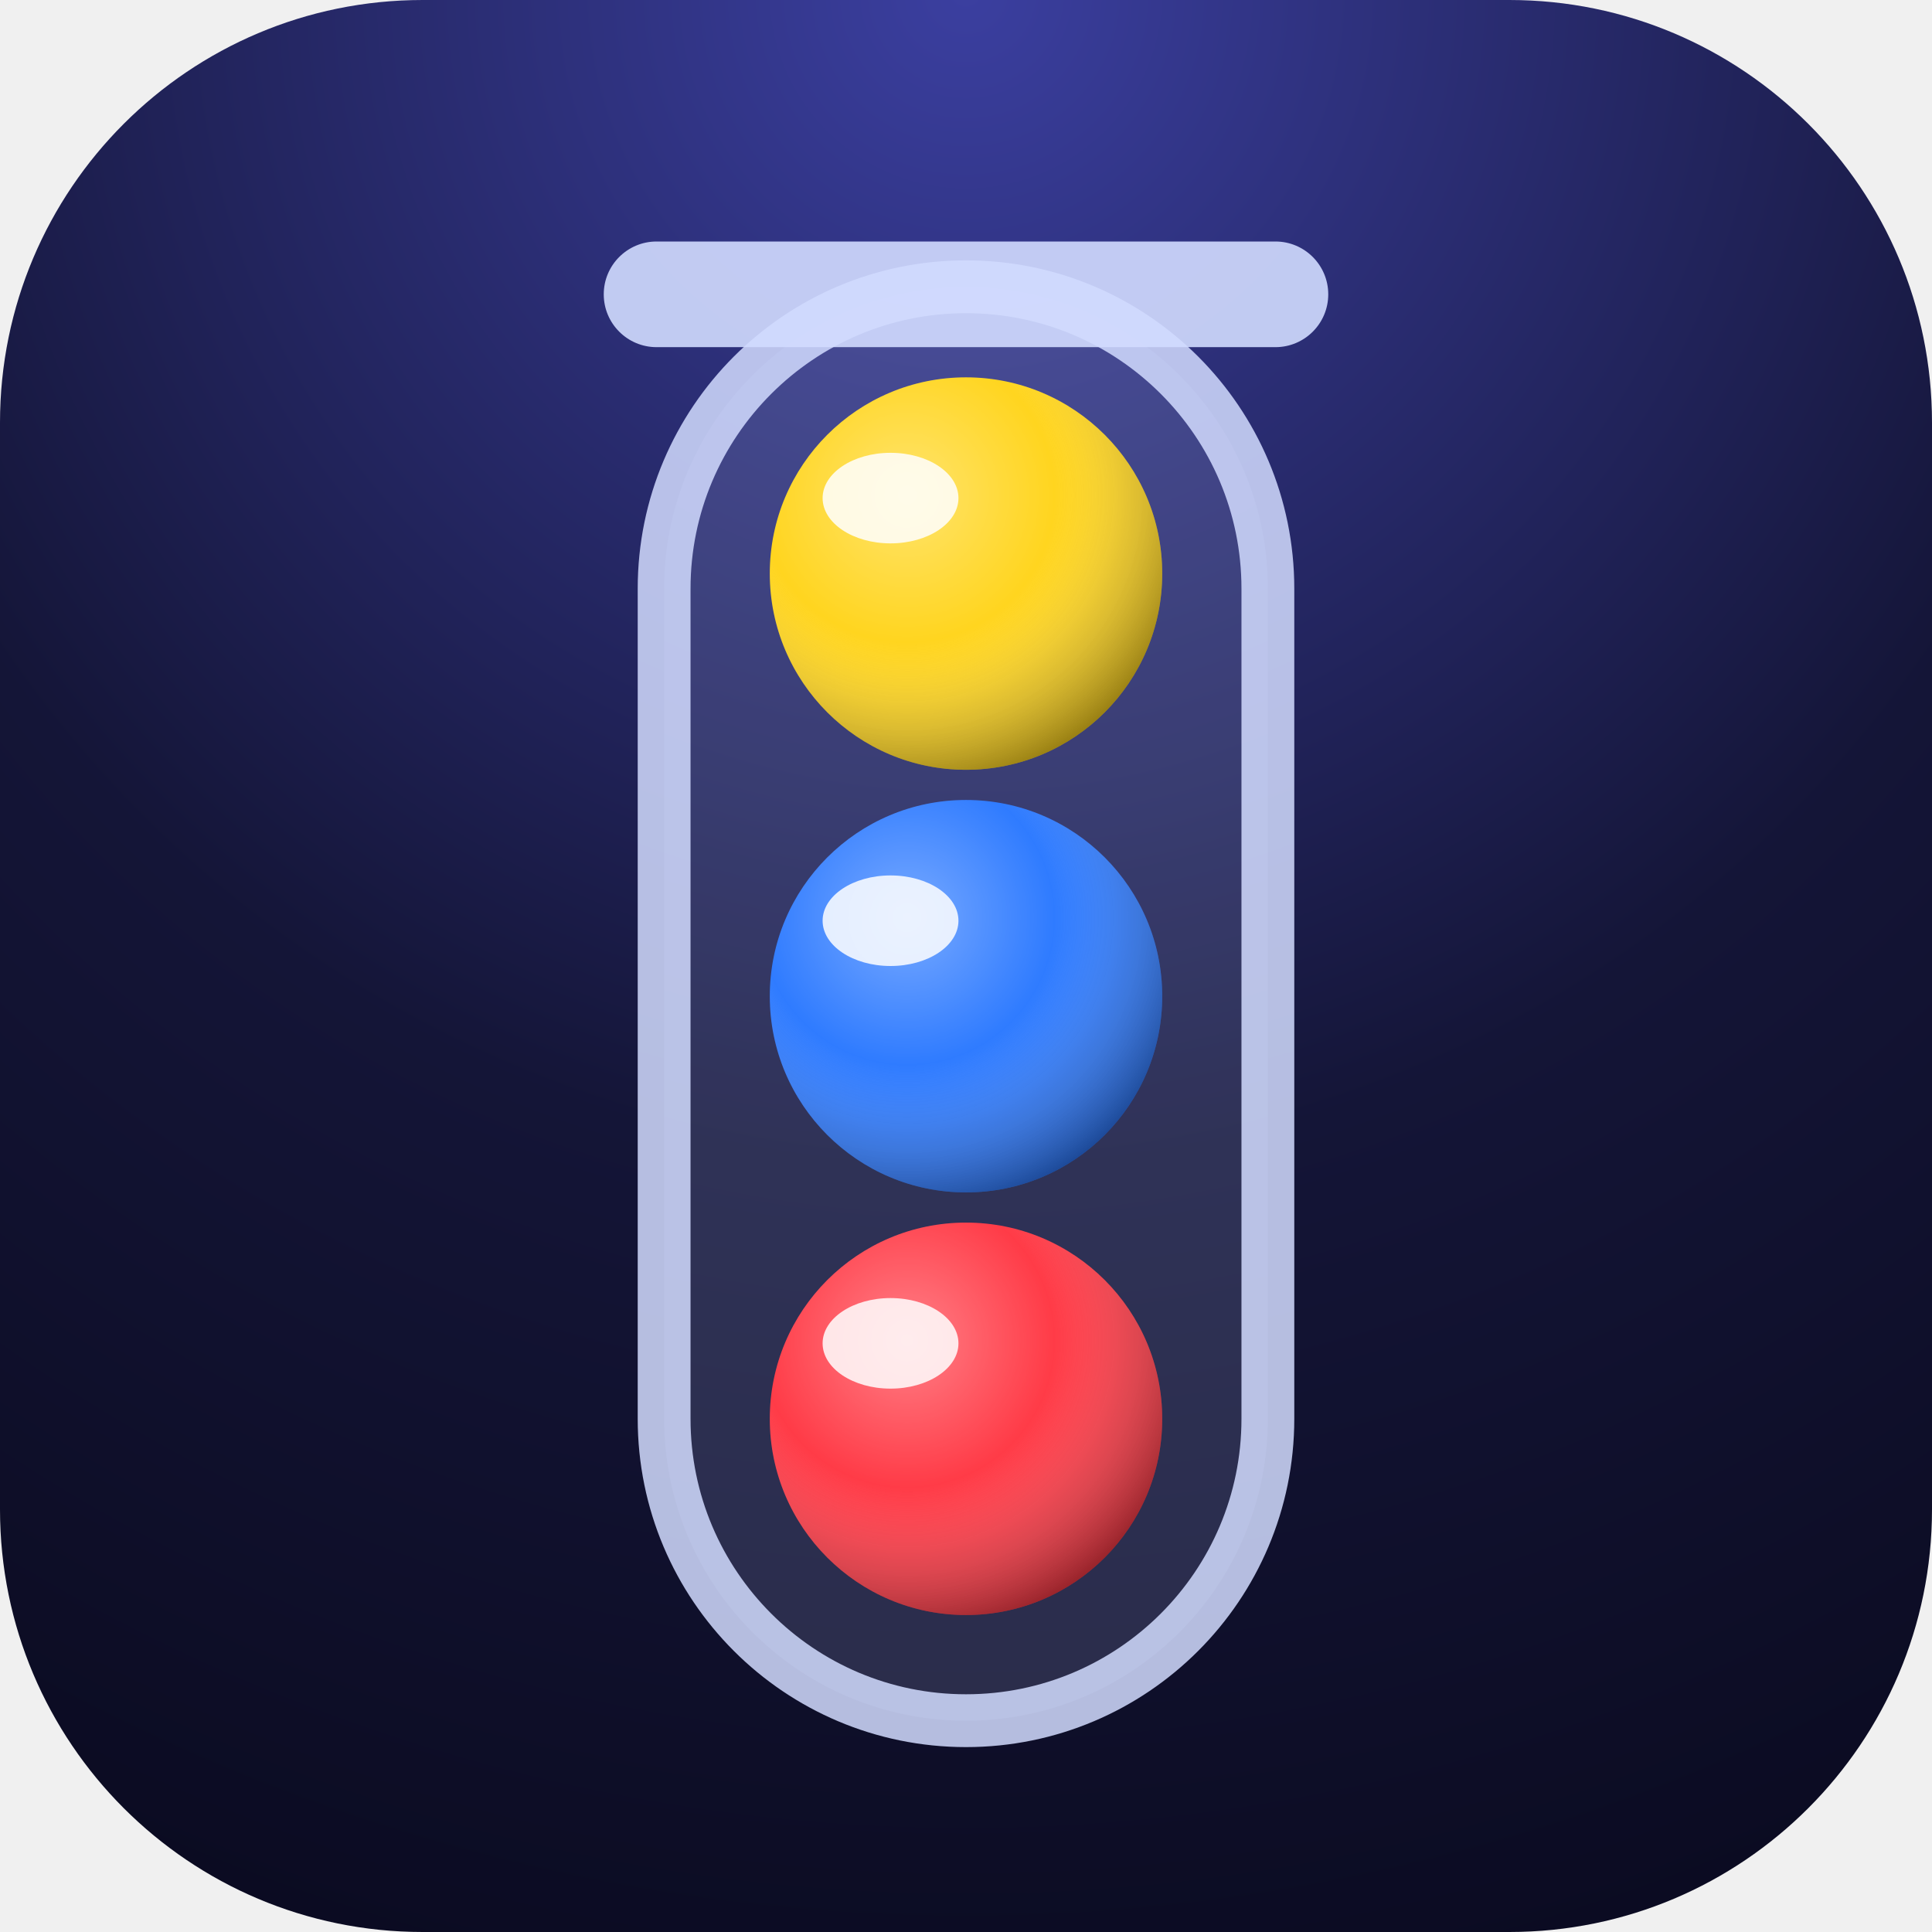
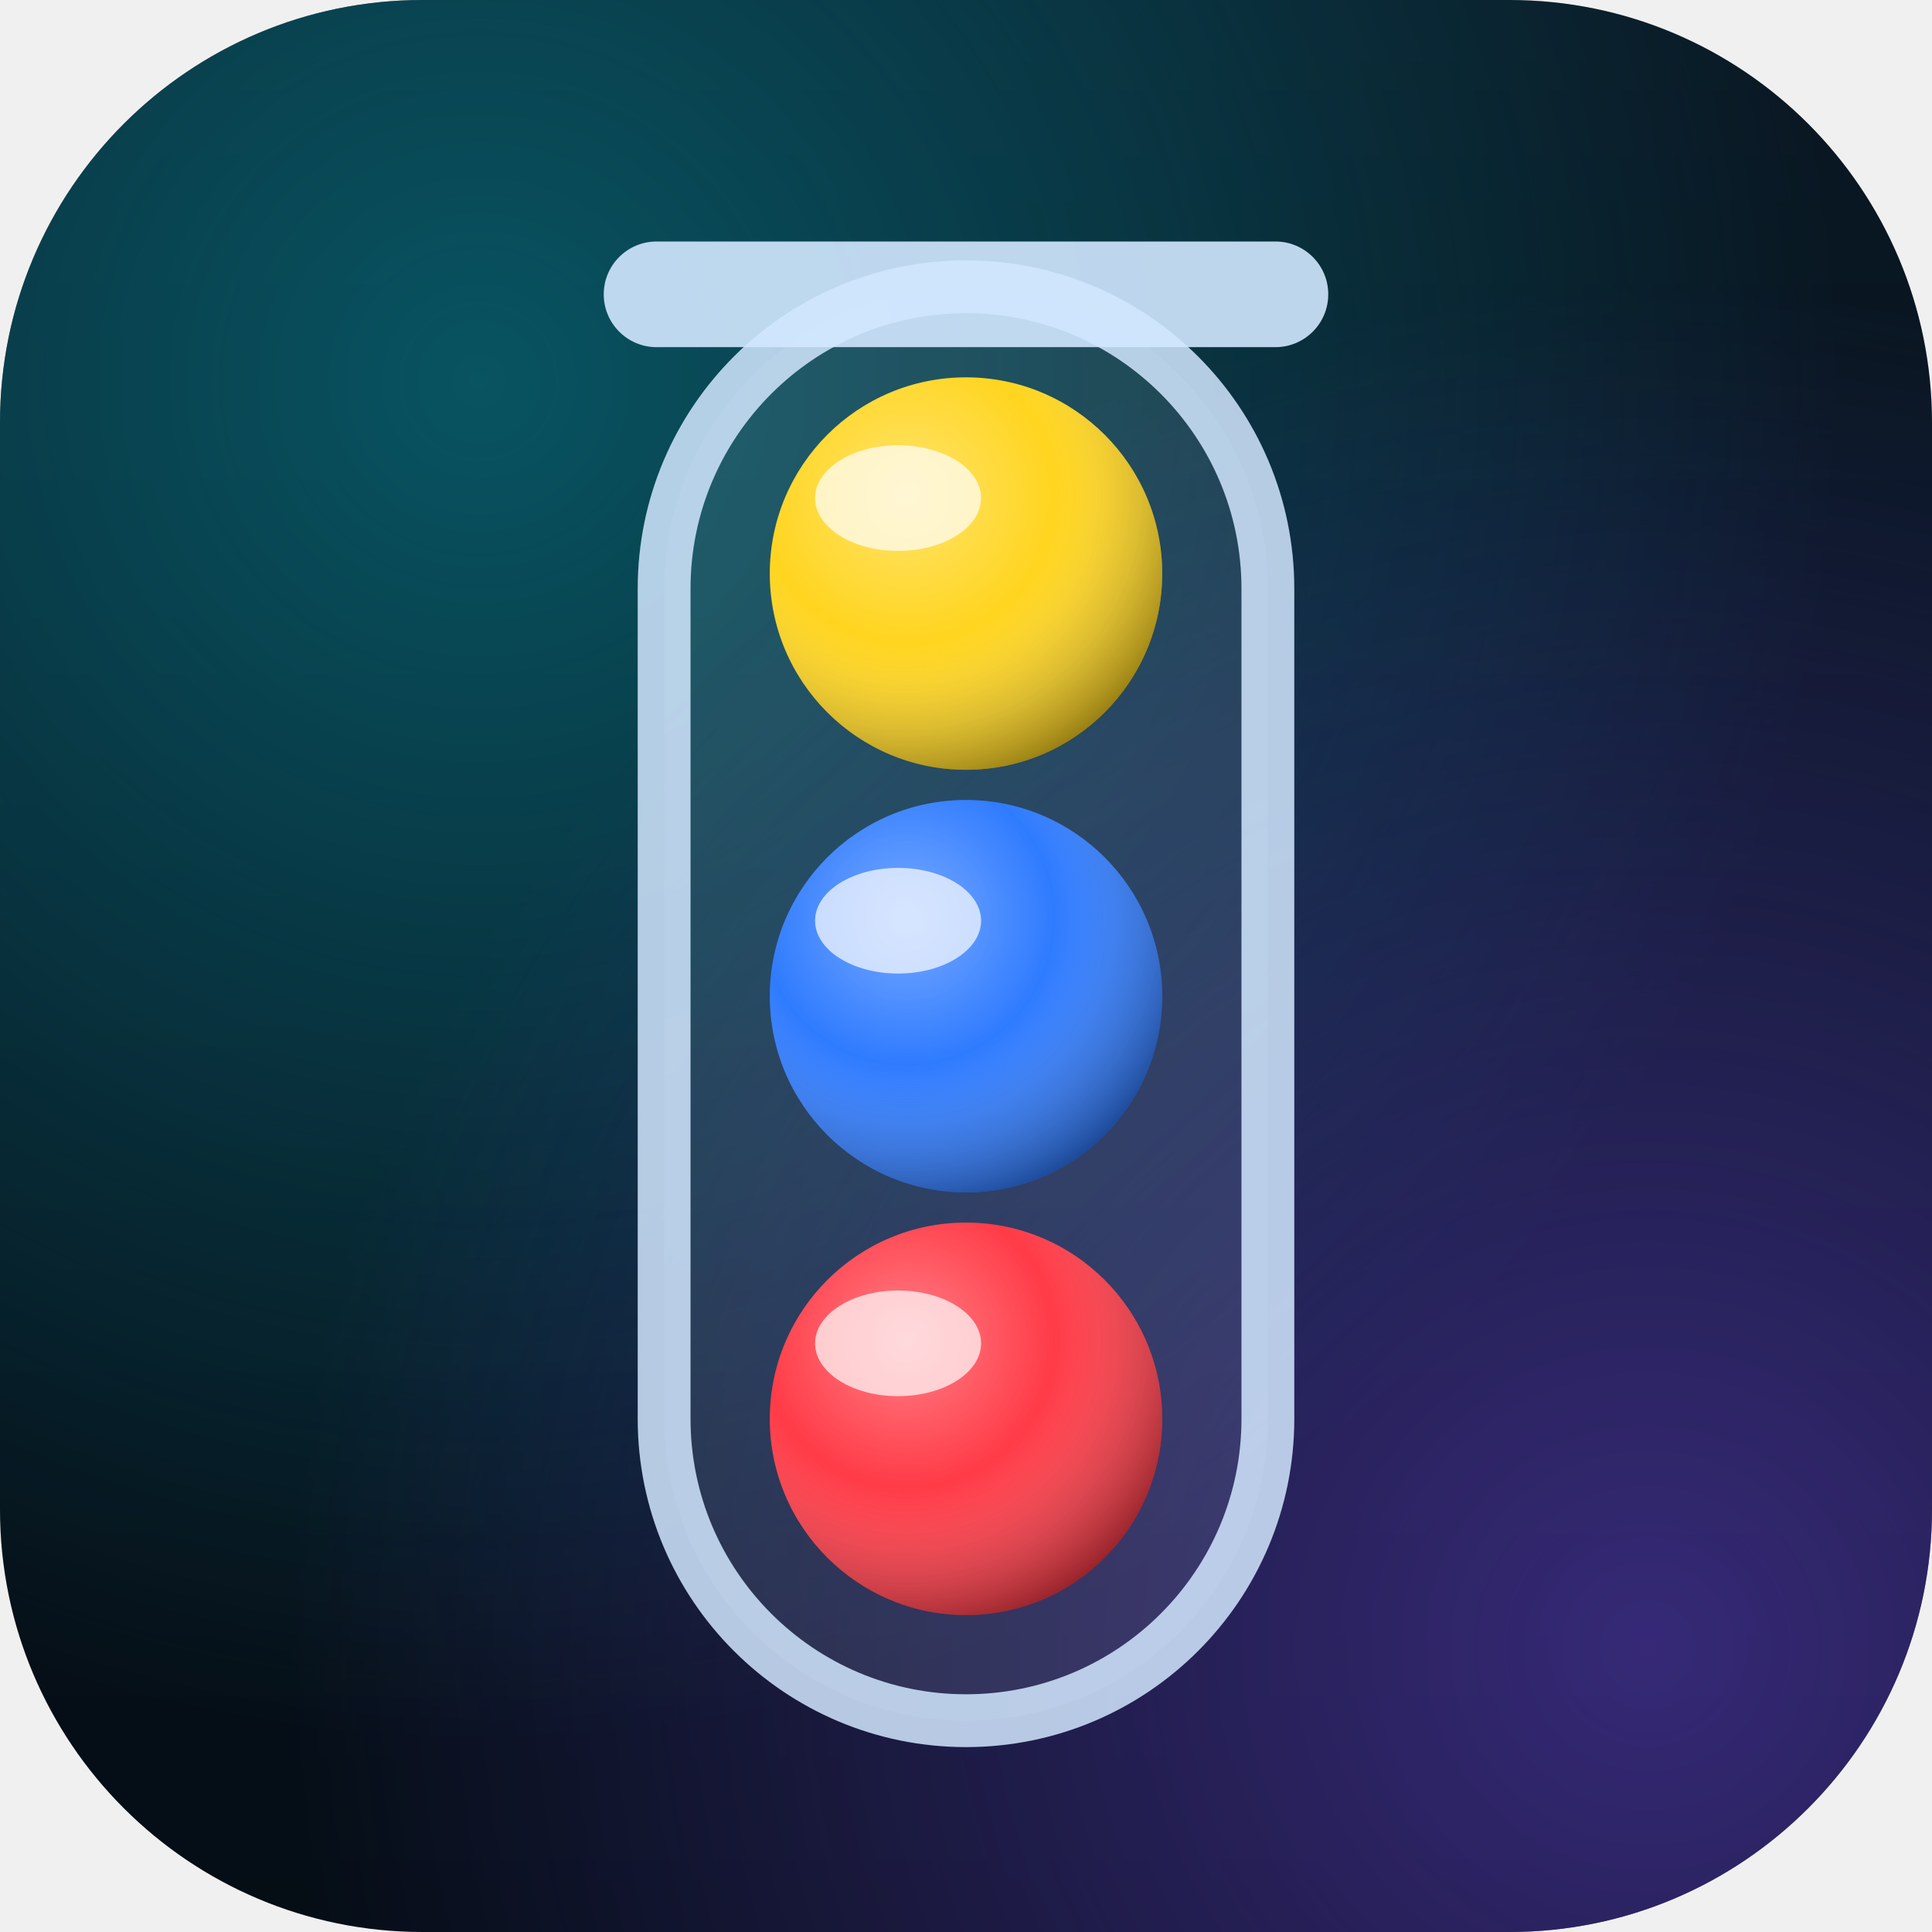
<svg xmlns="http://www.w3.org/2000/svg" viewBox="0 0 512 512">
  <defs>
-     <radialGradient id="bg" cx="50%" cy="0%" r="110%">
-       <stop offset="0" stop-color="#3b3fa0" />
-       <stop offset="0.55" stop-color="#141537" />
-       <stop offset="1" stop-color="#0a0a1f" />
+     <linearGradient id="bg" x1="0" y1="0" x2="0" y2="1">
+       <stop offset="0" stop-color="#0a1824" />
+       <stop offset="0.5" stop-color="#07131d" />
+       <stop offset="1" stop-color="#050d15" />
+     </linearGradient>
+     <radialGradient id="teal" cx="25%" cy="20%" r="70%">
+       <stop offset="0" stop-color="#086e7d" stop-opacity="0.7" />
+       <stop offset="1" stop-color="#086e7d" stop-opacity="0" />
+     </radialGradient>
+     <radialGradient id="violet" cx="85%" cy="85%" r="70%">
+       <stop offset="0" stop-color="#5037aa" stop-opacity="0.65" />
+       <stop offset="1" stop-color="#5037aa" stop-opacity="0" />
    </radialGradient>
    <radialGradient id="shade" cx="35%" cy="30%" r="75%">
      <stop offset="0" stop-color="#fff" stop-opacity="0.35" />
      <stop offset="0.5" stop-color="#fff" stop-opacity="0" />
      <stop offset="1" stop-color="#000" stop-opacity="0.4" />
    </radialGradient>
  </defs>
  <rect width="512" height="512" rx="112" fill="url(#bg)" />
+   <rect width="512" height="512" rx="112" fill="url(#teal)" />
+   <rect width="512" height="512" rx="112" fill="url(#violet)" />
  <g transform="translate(256 262) scale(1) translate(-256 -256)">
-     <rect x="176" y="70" width="160" height="380" rx="80" fill="rgb(190 205 255 / 0.16)" stroke="rgb(210 220 255 / 0.85)" stroke-width="14" />
-     <rect x="160" y="58" width="192" height="28" rx="14" fill="rgb(210 220 255 / 0.9)" />
+     <rect x="176" y="70" width="160" height="380" rx="80" fill="rgb(200 225 255 / 0.12)" stroke="rgb(210 232 255 / 0.85)" stroke-width="14" />
+     <rect x="160" y="58" width="192" height="28" rx="14" fill="rgb(210 232 255 / 0.9)" />
    <circle cx="256" cy="370" r="52" fill="#ff3b47" />
    <circle cx="256" cy="370" r="52" fill="url(#shade)" />
-     <ellipse cx="236" cy="350" rx="18" ry="12" fill="#fff" opacity="0.85" />
+     <ellipse cx="238" cy="350" rx="22" ry="14" fill="#fff" opacity="0.7" />
    <circle cx="256" cy="258" r="52" fill="#2f7bff" />
    <circle cx="256" cy="258" r="52" fill="url(#shade)" />
-     <ellipse cx="236" cy="238" rx="18" ry="12" fill="#fff" opacity="0.85" />
+     <ellipse cx="238" cy="238" rx="22" ry="14" fill="#fff" opacity="0.7" />
    <circle cx="256" cy="146" r="52" fill="#ffd51f" />
    <circle cx="256" cy="146" r="52" fill="url(#shade)" />
-     <ellipse cx="236" cy="126" rx="18" ry="12" fill="#fff" opacity="0.85" />
+     <ellipse cx="238" cy="126" rx="22" ry="14" fill="#fff" opacity="0.7" />
  </g>
</svg>
